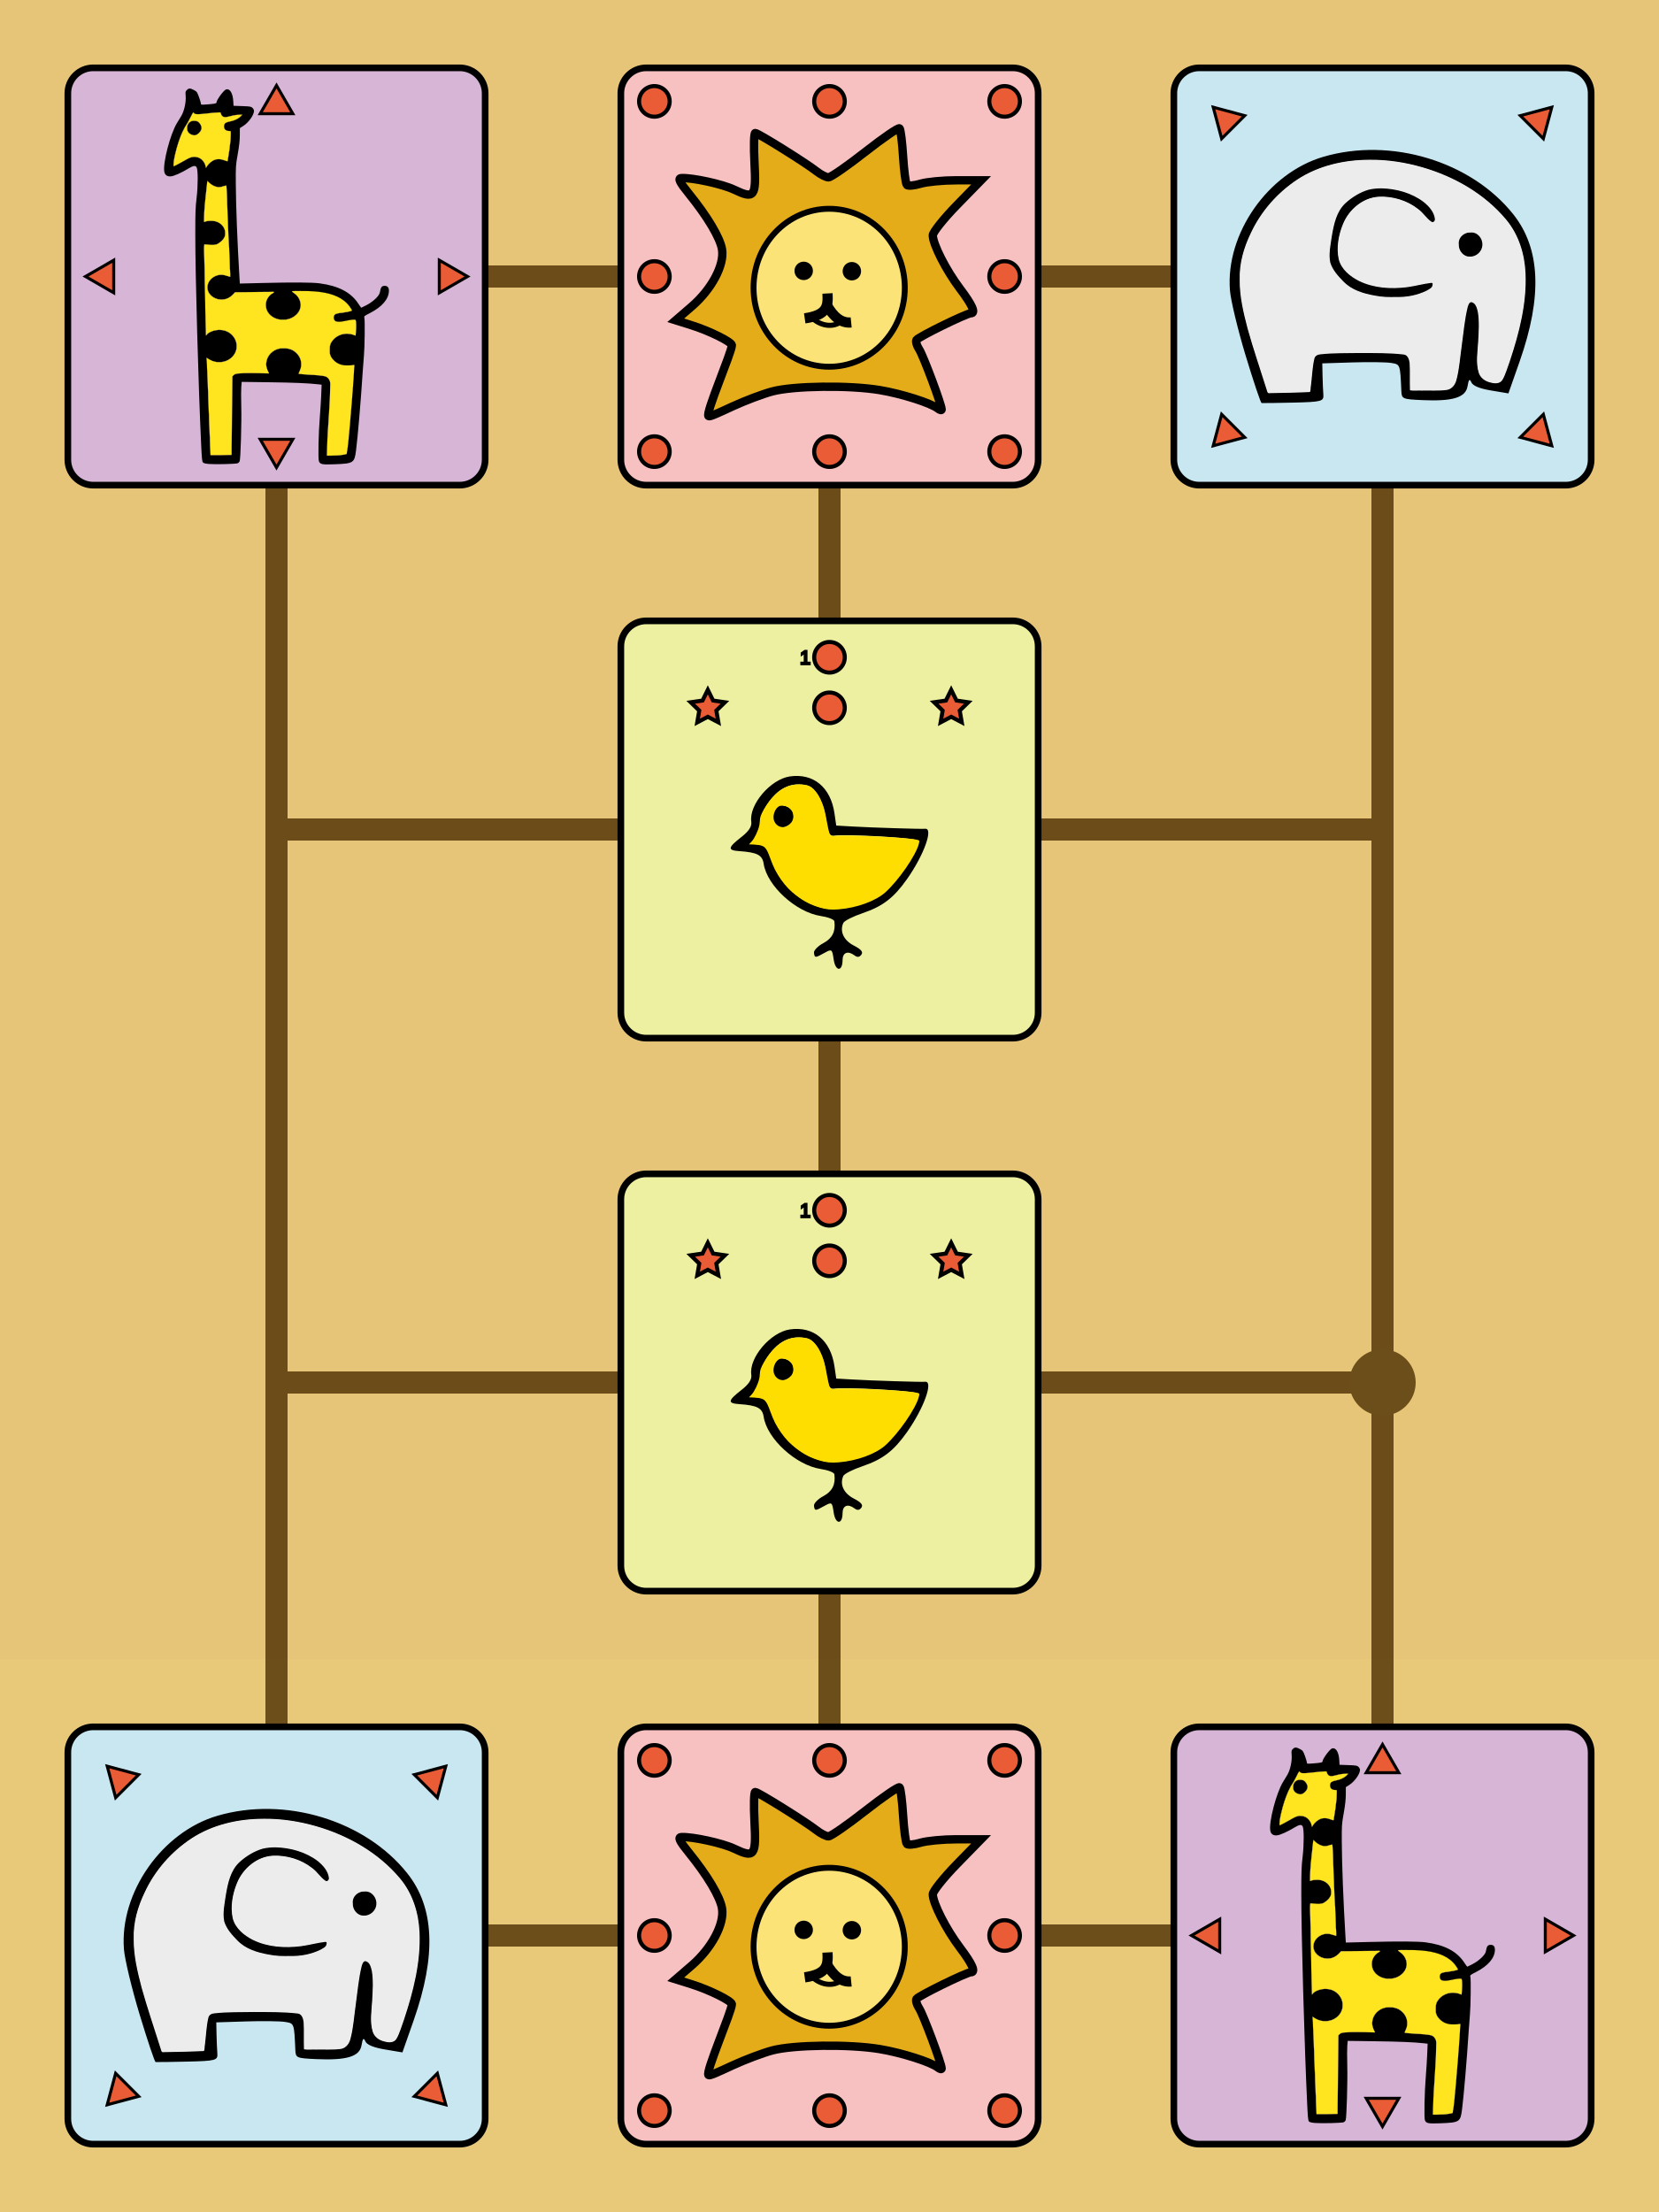
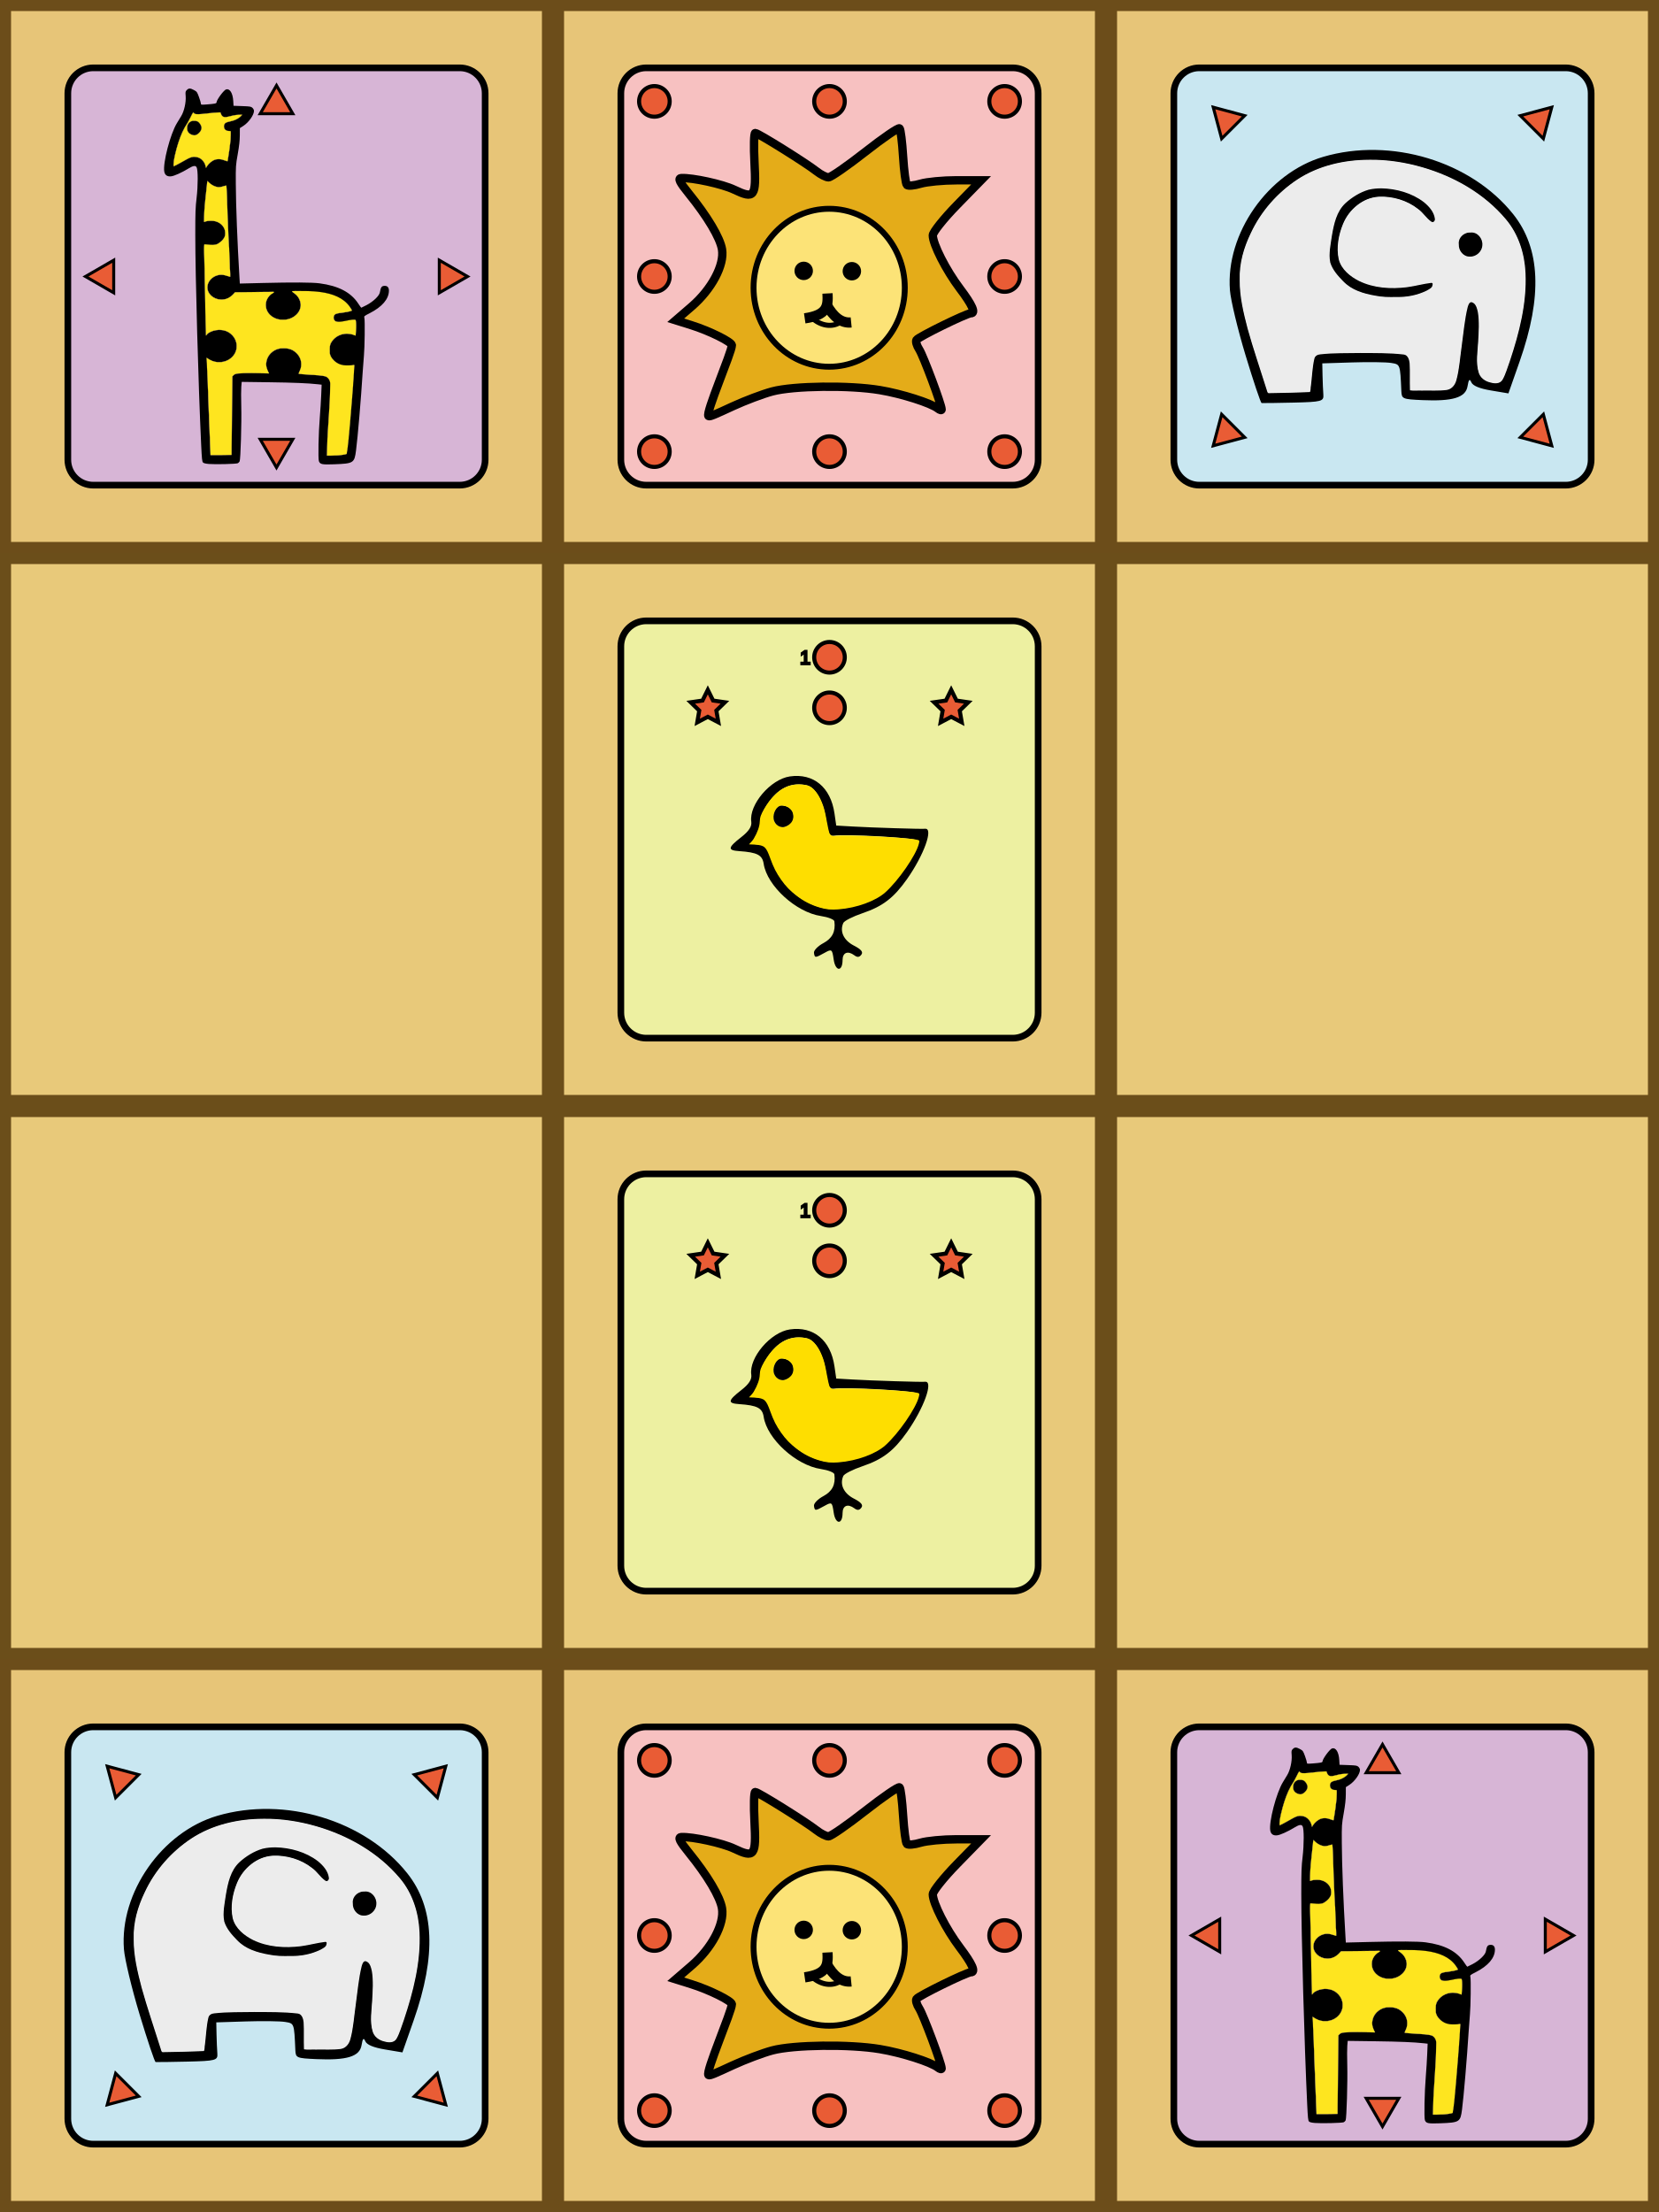
<svg xmlns="http://www.w3.org/2000/svg" viewBox="0 0 150 200" width="150" height="200">
  <defs>
    <symbol id="piece-wikimedia-dobutsu-Dobutsu_Chess_Rook" viewBox="0 0 60 60">
      <filter id="drop-shadow">
        <feGaussianBlur in="SourceAlpha" result="blur" stdDeviation="2" id="feGaussianBlur4880" />
        <feOffset result="offsetBlur" dx="2" dy="2" id="feOffset4882" />
        <feBlend in="SourceGraphic" in2="offsetBlur" mode="normal" id="feBlend4884" />
      </filter>
      <g transform="matrix(1.033056,0,0,1.033056,2.483823,0.1023348)" id="g5697">
        <rect style="display:inline;opacity:1;fill:#d7b5d6;fill-opacity:1;stroke:#000000;stroke-width:0.699;stroke-linecap:square;stroke-linejoin:miter;stroke-miterlimit:4;stroke-dasharray:none;stroke-opacity:1;paint-order:fill markers stroke" id="rect5497" width="43.829" height="43.829" x="4.721" y="7.026" ry="2.671" />
        <g style="display:inline" id="g2811" transform="matrix(0.1859619,0,0,0.1859619,77.67606,-20.80768)">
          <path id="path2787" d="m -312.65,373.401 c -1.851,-0.158 -2.914,-0.424 -3.322,-0.832 -0.509,-0.51 -0.666,-2.024 -1.045,-10.054 -1.583,-33.559 -3.311,-95.285 -3.315,-118.408 -0.002,-12.818 0.095,-15.583 0.741,-20.99 0.819,-6.866 0.828,-15.761 0.017,-17.252 -0.637,-1.17 -1.876,-0.996 -4.572,0.641 -3.902,2.37 -8.004,4.222 -9.821,4.435 -2.159,0.252 -3.503,-0.655 -3.871,-2.613 -0.905,-4.824 3.383,-21.295 7.144,-27.443 0.705,-1.153 1.809,-2.969 2.453,-4.036 1.634,-2.707 2.75,-7.77 2.474,-11.22 -0.192,-2.402 -0.148,-2.635 0.657,-3.44 1.1,-1.1 1.975,-1.088 4.077,0.057 1.598,0.87 1.75,1.084 2.782,3.916 0.6,1.648 1.092,3.318 1.092,3.712 0,0.684 0.142,0.705 3.263,0.476 4.502,-0.33 5.556,-0.547 5.556,-1.143 0,-1.436 4.162,-7.055 5.469,-7.383 2.086,-0.524 3.721,2.185 3.982,6.598 l 0.159,2.686 4.911,0.177 c 4.516,0.162 4.981,0.242 5.778,0.991 0.493,0.463 0.864,1.207 0.859,1.723 -0.02,2.34 -3.022,6.551 -6.054,8.493 l -1.928,1.235 -0.021,4.057 c -0.015,2.93 -0.341,5.87 -1.17,10.583 -1.134,6.44 -1.148,6.662 -1.094,16.757 0.067,12.494 0.864,33.048 2.038,52.532 l 0.232,3.848 12.911,-0.32 c 16.927,-0.42 27.998,-0.353 32.137,0.196 10.71,1.419 17.712,5.093 21.868,11.472 0.824,1.265 1.58,2.299 1.679,2.299 0.1,0 1.463,-0.675 3.029,-1.499 3.767,-1.984 7.138,-5.216 7.468,-7.162 0.509,-2.999 1.029,-3.686 2.791,-3.686 1.524,0 2.323,0.928 2.323,2.699 0,4.678 -3.811,9.153 -10.853,12.744 -3.233,1.648 -3.266,1.678 -2.999,2.725 0.36,1.413 0.172,16.723 -0.261,21.167 -0.189,1.94 -0.512,6.227 -0.718,9.525 -0.943,15.094 -2.755,36.445 -3.739,44.073 -0.922,7.144 -1.372,7.429 -12.363,7.84 -6.808,0.254 -7.88,0.043 -8.6,-1.695 -0.546,-1.319 -0.246,-15.848 0.52,-25.106 0.286,-3.456 0.631,-8.955 0.766,-12.219 l 0.247,-5.934 -2.079,-0.231 c -5.616,-0.624 -13.669,-0.958 -27.687,-1.148 l -15.378,-0.208 -0.236,2.781 c -0.13,1.53 -0.137,6.433 -0.017,10.895 0.25,9.237 -0.368,30.194 -0.92,31.227 -0.201,0.376 -0.665,0.844 -1.031,1.039 -0.816,0.437 -12.59,0.741 -16.329,0.422 z m 74.487,-4.989 c 1.635,-0.188 3.084,-0.521 3.219,-0.74 0.575,-0.931 2.707,-24.259 3.849,-42.128 0.211,-3.298 0.447,-6.499 0.524,-7.111 0.138,-1.099 0.125,-1.11 -0.976,-0.794 -2.149,0.616 -5.574,0.377 -7.471,-0.523 -2.082,-0.987 -4.158,-3.045 -4.922,-4.878 -0.741,-1.778 -0.686,-5.049 0.114,-6.81 1.509,-3.321 5.221,-5.567 9.186,-5.559 1.279,0.002 2.897,0.246 3.598,0.542 l 1.273,0.538 0.199,-3.34 c 0.11,-1.837 0.108,-3.9 -0.003,-4.585 -0.228,-1.405 0.043,-1.387 -4.86,-0.312 -5.133,1.125 -7.702,0.506 -7.702,-1.856 0,-1.757 0.871,-2.408 3.582,-2.675 2.469,-0.243 6.302,-1.037 6.64,-1.374 0.341,-0.341 -1.922,-3.305 -3.662,-4.797 -3.353,-2.875 -8.625,-4.82 -15.262,-5.63 -4.664,-0.569 -14.817,-0.908 -14.817,-0.494 0,0.194 0.615,0.76 1.368,1.258 1.627,1.077 2.661,2.645 3.226,4.89 1.263,5.024 -3.507,9.899 -9.687,9.899 -5.521,0 -9.708,-3.609 -9.708,-8.369 0,-2.337 0.944,-4.305 2.883,-6.011 l 1.588,-1.397 -10.958,0.107 -10.958,0.107 -1.251,1.344 c -1.609,1.729 -3.167,2.51 -5.476,2.749 -2.504,0.258 -5.174,-0.654 -6.867,-2.346 -5.404,-5.404 1.218,-13.635 8.887,-11.046 l 2.028,0.685 v -1.53 c 0,-0.842 -0.319,-7.683 -0.71,-15.203 -0.39,-7.52 -0.834,-18.389 -0.986,-24.154 -0.152,-5.765 -0.364,-10.569 -0.47,-10.675 -0.106,-0.106 -0.873,0.046 -1.704,0.339 -0.831,0.293 -1.947,0.533 -2.48,0.533 -1.651,0 -3.998,-1.031 -5.348,-2.348 l -1.291,-1.26 -0.231,2.421 c -0.127,1.332 -0.539,5.138 -0.914,8.458 -0.376,3.32 -0.683,7.484 -0.683,9.252 v 3.215 l 0.954,-0.363 c 0.525,-0.2 1.886,-0.367 3.025,-0.373 5.1,-0.024 8.711,3.816 7.859,8.358 -0.348,1.853 -3.034,4.457 -5.233,5.073 -1.64,0.459 -4.631,0.37 -6.027,-0.179 -0.637,-0.25 -0.65,0.109 -0.419,11.172 0.132,6.287 0.386,16.59 0.565,22.896 0.179,6.306 0.328,12.803 0.33,14.437 l 0.004,2.972 0.798,-0.75 c 2.283,-2.145 7.14,-2.944 10.434,-1.716 6.289,2.343 8.143,10.018 3.54,14.656 -3.344,3.37 -9.479,3.858 -13.401,1.065 l -1.051,-0.748 0.171,0.829 c 0.094,0.456 0.268,4.718 0.386,9.472 0.195,7.833 0.847,25.448 1.461,39.423 l 0.236,5.38 h 5.944 c 3.269,0 5.971,-0.04 6.005,-0.088 0.034,-0.049 0.153,-10.046 0.265,-22.216 l 0.203,-22.127 0.793,-0.793 c 0.715,-0.714 1.273,-0.818 5.644,-1.05 2.668,-0.142 6.97,-0.162 9.56,-0.045 l 4.709,0.212 -0.8,-1.552 c -1.803,-3.5 -0.544,-8.344 2.783,-10.703 2.107,-1.494 3.396,-1.904 6.088,-1.935 3.225,-0.037 5.412,0.791 7.438,2.817 2.789,2.789 3.44,6.638 1.699,10.051 -0.377,0.739 -0.622,1.408 -0.545,1.485 0.077,0.077 2.337,0.281 5.022,0.453 10.079,0.645 11.015,0.853 12.153,2.694 0.756,1.222 0.769,1.443 0.544,8.709 -0.127,4.1 -0.469,10.233 -0.759,13.628 -0.291,3.395 -0.633,9.468 -0.762,13.494 l -0.233,7.32 2.437,-0.003 c 1.34,-10e-4 3.775,-0.156 5.41,-0.344 z m -73.55,-165.348 c 2.342,-1.931 4.724,-2.296 7.67,-1.177 1.009,0.383 1.86,0.661 1.89,0.617 0.368,-0.533 1.931,-12.098 1.929,-14.279 l -0.002,-2.91 h -1.235 c -1.598,0 -2.646,-1.026 -2.646,-2.591 0,-1.579 0.849,-2.268 3.366,-2.733 2.435,-0.45 4.931,-1.643 6.132,-2.931 l 0.855,-0.917 h -1.925 c -1.059,0 -2.793,0.244 -3.854,0.542 -3.62,1.018 -4.735,1.045 -5.582,0.137 -0.416,-0.447 -0.757,-1.108 -0.757,-1.47 0,-0.609 -0.228,-0.64 -3.087,-0.427 -1.698,0.127 -4.744,0.437 -6.77,0.69 -3.83,0.478 -5.15,0.304 -5.547,-0.731 -0.146,-0.381 -0.648,0.355 -1.547,2.267 -0.732,1.557 -1.8,3.515 -2.373,4.351 -1.711,2.494 -3.139,5.599 -4.615,10.034 -1.486,4.464 -2.872,10.564 -2.872,12.638 v 1.26 l 2.028,-1.029 c 1.116,-0.566 3.14,-1.683 4.498,-2.482 3.244,-1.908 4.573,-2.253 6.825,-1.77 2.153,0.462 4.037,2.324 4.648,4.594 l 0.399,1.48 0.637,-1.047 c 0.35,-0.576 1.22,-1.528 1.933,-2.116 z m -10.957,-15.786 c -1.468,-0.639 -2.25,-1.833 -2.25,-3.436 0,-2.634 1.425,-4.201 3.849,-4.235 0.735,-0.01 1.686,0.169 2.114,0.398 1.008,0.539 2.148,2.422 2.148,3.546 0,1.886 -2.32,4.259 -4.125,4.22 -0.349,-0.008 -1.13,-0.229 -1.736,-0.493 z" style="fill:#000000;stroke-width:0.353" />
          <path id="path2801" transform="matrix(0.2645833,0,0,0.2645833,-51.38914,267.3577)" d="m -990.693,-203.23 c -0.724,2.181 -0.65,4.676 -1.016,6.973 -1.933,20.619 -4.882,41.151 -5.924,61.846 -0.23,6.293 -0.42,12.64 -0.352,18.906 3.139,-1.054 6.377,-2.162 9.736,-2.352 6.426,-0.531 13.068,-0.363 19.033,2.303 8.627,3.617 15.758,11.845 16.301,21.447 0.38,4.041 0.122,8.325 -2.053,11.883 -2.834,5.118 -7.546,8.968 -12.352,12.188 -6.475,4.811 -17.976,2.177 -30.12,1.776 -1.523,14.107 0.513,28.732 0.407,42.894 1.248,49.625 1.433,102.141 3.21,151.749 0.082,2.54 3.425,-3.905 4.337,-4.265 11.109,-7.585 26.232,-9.568 38.871,-4.852 14.064,5.308 24.033,20.246 22.08,35.385 -1.271,18.31 -19.78,31.475 -37.402,30.652 -9.401,0.223 -19.143,-4.077 -26.67,-9.651 1.613,27.182 2.631,56.316 3.711,83.868 1.426,41.33 3.16,83.076 4.81,124.398 14.877,0.311 30.375,-0.099 45.243,-0.437 0.308,-55.808 1.06,-111.614 1.574,-167.42 2.965,-4.244 7.699,-6.363 12.816,-6.322 21.486,-1.735 44.031,-0.217 65.556,-0.086 -3.131,-6.673 -7.134,-14.937 -6.026,-22.722 1.145,-15.11 13.63,-27.785 28.369,-30.373 11.816,-1.623 25.199,-0.518 34.23,8.084 11.233,9.051 15.193,25.509 8.932,38.663 -0.473,2.077 -2.868,5.046 -2.412,7.024 18.558,2.996 38.122,1.603 56.55,5.461 6.473,2.065 10.782,9.161 10.617,15.6 -0.231,55.697 -7.027,104.158 -6.848,153.719 13.894,0.036 28.856,0.145 42.31,-3.432 4.042,-22.894 5.15,-46.568 7.499,-69.678 3.311,-39.864 6.948,-80.638 8.901,-120.589 -17.126,1.724 -29.918,2.011 -41.956,-7.851 -5.98,-5.48 -11.507,-12.712 -10.463,-21.348 -0.15,-6.825 -0.619,-14.186 3.756,-19.965 7.717,-12.27 22.726,-18.927 37.006,-17.102 4.516,0.029 10.001,2.702 14.236,3.814 1.265,-8.068 1.836,-26.696 0.301,-33.283 -7.57,-4.371 -29.883,6.098 -42.082,2.922 -6.933,-2.594 -6.852,-14.731 0.732,-16.354 10.658,-3.025 23.09,-2.425 33.42,-6.695 -21.694,-45.28 -87.372,-42.327 -125.907,-41.919 -5.654,-0.395 0.251,3.521 1.469,4.27 9.774,6.649 16.221,17.797 14.364,29.76 -3.129,16.78 -20.724,27.921 -37.221,27.012 -16.069,1.029 -33.307,-9.558 -36.238,-26.035 -2.098,-10.508 2.205,-20.742 10.387,-27.514 6.669,-3.867 12.071,-7.043 -0.862,-5.787 -25.257,0.373 -50.633,0.25 -75.867,0.726 -7.672,10.045 -20.111,17.62 -33.039,15.471 -12.716,-1.464 -25.602,-11.404 -25.816,-24.996 -0.36,-12.989 10.385,-24.019 22.688,-26.637 8.679,-2.902 17.66,1.695 26.045,3.603 0.663,-7.637 -0.879,-16.542 -0.961,-24.359 -0.337,-17.637 -0.709,-33.186 -2.158,-49.178 -1.715,-34.36 -2.831,-68.745 -3.945,-103.129 -0.341,-6.026 -0.287,-12.113 -1.154,-18.09 -0.787,-0.788 -2.179,0.066 -3.133,0.133 -5.476,1.545 -11.16,3.948 -16.916,2.426 -7.345,-1.44 -13.725,-5.871 -18.846,-11.188 -0.584,-0.383 -1.049,-1.243 -1.76,-1.35 z" style="opacity:1;fill:#fee51f;fill-opacity:1;stroke:#000000;stroke-width:0.378;stroke-linecap:square;stroke-linejoin:miter;stroke-miterlimit:4;stroke-dasharray:none;stroke-opacity:1;paint-order:fill markers stroke" />
          <path transform="matrix(0.2645833,0,0,0.2645833,-51.38914,267.3577)" id="path2805" d="m -1021.142,-349.431 c -2.515,3.244 -3.948,7.191 -5.932,10.764 -3.398,7.071 -7.558,13.72 -11.685,20.38 -8.198,14.587 -13.577,30.565 -18.046,46.63 -2.502,9.651 -4.988,19.366 -6.125,29.288 -0.23,2.71 -0.305,5.484 -0.128,8.171 6.015,-2.69 11.885,-5.98 17.698,-9.18 6.803,-3.644 13.289,-8.097 20.691,-10.468 5.55,-1.45 11.686,-0.782 16.857,1.683 6.334,3.19 11.051,9.287 12.788,16.152 0.529,1.418 0.574,3.71 1.409,4.967 1.031,-0.57 1.491,-2.645 2.241,-3.563 4.355,-6.334 10.497,-11.822 17.921,-14.149 4.418,-1.177 9.194,-1.206 13.657,-0.141 4.008,0.967 7.767,2.841 11.785,3.708 0.935,-0.229 0.642,-1.683 0.991,-2.372 2.621,-14.41 4.458,-28.958 6.023,-43.517 0.635,-6.245 0.455,-12.528 0.482,-18.794 -1.649,-0.472 -3.672,-0.029 -5.44,-0.334 -4.137,-0.13 -8.343,-3.103 -8.878,-7.401 -0.835,-3.674 0.271,-8.189 3.943,-9.895 5.363,-2.652 11.548,-2.843 17.089,-5.061 6.668,-2.332 12.94,-6.217 17.352,-11.799 0.548,-1.361 -2.554,-0.244 -3.472,-0.538 -7.177,-0.029 -14.3,1.089 -21.206,3.004 -4.851,1.132 -9.944,2.801 -14.943,1.603 -2.84,-1.235 -4.875,-4.077 -5.631,-7.024 0.239,-1.601 -1.353,-2.665 -2.815,-2.549 -9.946,0.204 -19.835,1.511 -29.723,2.53 -6.815,0.641 -13.668,1.812 -20.524,1.171 -2.29,-0.153 -4.449,-1.46 -5.46,-3.582 -0.296,-0.568 -0.677,0.134 -0.921,0.318 z m 1.79,17.874 c 3.829,0.06 8.197,0.6 10.788,3.772 2.686,2.916 4.834,6.613 5.253,10.584 0.099,5.934 -4.228,10.95 -8.867,14.114 -2.848,2.07 -6.581,2.664 -9.906,1.505 -4.788,-1.221 -9.437,-4.375 -10.921,-9.3 -1.024,-3.473 -0.764,-7.279 0.038,-10.781 1.264,-4.937 5.543,-8.888 10.613,-9.623 0.999,-0.179 1.988,-0.261 3.002,-0.271 z" style="opacity:1;fill:#fee51f;fill-opacity:1;stroke:#000000;stroke-width:0.477;stroke-linecap:square;stroke-linejoin:miter;stroke-miterlimit:4;stroke-dasharray:none;stroke-opacity:1;paint-order:fill markers stroke" />
        </g>
        <path style="display:inline;opacity:1;fill:#e95c35;fill-opacity:1;stroke:#000000;stroke-width:0.25;stroke-linecap:square;stroke-linejoin:miter;stroke-miterlimit:4;stroke-dasharray:none;stroke-opacity:1;paint-order:fill markers stroke" id="path10754-6-1" d="m -29.108,270.302 0,-2.717 2.353,1.359 z" transform="matrix(0,-1.259928,1.259928,0,-312.2136,-24.83106)" />
        <path style="display:inline;opacity:1;fill:#e95c35;fill-opacity:1;stroke:#000000;stroke-width:0.25;stroke-linecap:square;stroke-linejoin:miter;stroke-miterlimit:4;stroke-dasharray:none;stroke-opacity:1;paint-order:fill markers stroke" id="path4" d="m -29.108,270.302 0,-2.717 2.353,1.359 z" transform="matrix(1.259928,0,0,1.259928,80.40777,-309.9083)" />
        <path style="display:inline;opacity:1;fill:#e95c35;fill-opacity:1;stroke:#000000;stroke-width:0.25;stroke-linecap:square;stroke-linejoin:miter;stroke-miterlimit:4;stroke-dasharray:none;stroke-opacity:1;paint-order:fill markers stroke" id="path6" d="m -29.108,270.302 0,-2.717 2.353,1.359 z" transform="matrix(0,1.259928,-1.259928,0,365.485,82.71306)" />
        <path style="display:inline;opacity:1;fill:#e95c35;fill-opacity:1;stroke:#000000;stroke-width:0.25;stroke-linecap:square;stroke-linejoin:miter;stroke-miterlimit:4;stroke-dasharray:none;stroke-opacity:1;paint-order:fill markers stroke" id="path10" d="m -29.108,270.302 0,-2.717 2.353,1.359 z" transform="matrix(-1.259928,0,0,-1.259928,-27.13635,367.7903)" />
      </g>
    </symbol>
    <symbol id="piece-wikimedia-dobutsu-Dobutsu_Chess_King" viewBox="0 0 60 60">
      <filter id="drop-shadow">
        <feGaussianBlur in="SourceAlpha" result="blur" stdDeviation="2" id="feGaussianBlur4880" />
        <feOffset result="offsetBlur" dx="2" dy="2" id="feOffset4882" />
        <feBlend in="SourceGraphic" in2="offsetBlur" mode="normal" id="feBlend4884" />
      </filter>
      <g transform="matrix(1.301577,0,0,1.301577,69.89512,-344.9783)">
        <g transform="translate(0.3941886,0.6614597)" id="g6119">
          <g id="g5971" transform="matrix(0.8521111,0,0,0.8521111,-9.14044,-13.16923)" style="display:inline;stroke:#000000;stroke-opacity:1">
            <rect ry="2.488" y="332.362" x="-46.119" height="40.824" width="40.824" id="rect5497-2" style="display:inline;opacity:1;fill:#f7c1c1;fill-opacity:1;stroke:#000000;stroke-width:0.651;stroke-linecap:square;stroke-linejoin:miter;stroke-miterlimit:4;stroke-dasharray:none;stroke-opacity:1;paint-order:fill markers stroke" />
            <g transform="translate(-0.2672693,0.1336344)" id="g5958" style="stroke:#000000;stroke-opacity:1">
              <path id="path3" d="m -34.993,359.366 c 0,-0.324 -2.195,-1.41 -3.974,-1.966 l -1.517,-0.475 1.567,-1.353 c 1.954,-1.687 3.212,-4.055 2.964,-5.581 -0.184,-1.132 -1.424,-3.214 -3.267,-5.485 -0.882,-1.086 -1.07,-1.476 -0.723,-1.493 1.098,-0.055 4.031,0.586 5.173,1.13 1.996,0.952 2.17,0.72 1.992,-2.65 -0.084,-1.589 -0.051,-2.889 0.073,-2.889 0.274,0 4.946,2.916 5.998,3.744 0.414,0.326 0.941,0.592 1.171,0.592 0.23,0 1.846,-1.12 3.591,-2.489 1.745,-1.369 3.257,-2.404 3.36,-2.301 0.103,0.103 0.258,1.342 0.345,2.754 0.087,1.412 0.254,2.663 0.372,2.781 0.118,0.118 0.719,0.064 1.334,-0.121 0.616,-0.184 2.201,-0.335 3.522,-0.335 h 2.403 l -2.364,2.422 c -1.3,1.332 -2.363,2.665 -2.361,2.963 0.004,0.867 1.3,3.413 2.639,5.187 1.235,1.636 1.591,2.437 1.084,2.437 -0.422,0 -5.138,2.313 -5.321,2.609 -0.09,0.146 0.029,0.562 0.266,0.924 0.399,0.611 2.196,5.418 2.196,5.874 0,0.112 -0.163,0.074 -0.361,-0.083 -0.682,-0.54 -3.543,-1.45 -5.682,-1.807 -2.966,-0.496 -8.443,-0.427 -10.531,0.131 -0.928,0.248 -2.67,0.905 -3.871,1.46 -1.711,0.79 -2.242,1.033 -2.36,0.947 -0.33,-0.238 2.282,-6.25 2.282,-6.927 z" style="display:inline;opacity:1;fill:#e4ac19;fill-opacity:1;stroke:#000000;stroke-width:0.819;stroke-opacity:1" />
              <ellipse style="display:inline;opacity:1;fill:#fce377;fill-opacity:1;stroke:#000000;stroke-width:0.576;stroke-linecap:square;stroke-linejoin:miter;stroke-miterlimit:4;stroke-dasharray:none;stroke-opacity:1;paint-order:fill markers stroke" id="path5766" cx="-25.471" cy="-353.742" transform="scale(1,-1)" rx="7.398" ry="7.726" />
              <g id="g5904" transform="translate(-0.7349918,1.5368)" style="display:inline;stroke:#000000;stroke-opacity:1">
                <path id="path5881" d="m -24.99,353.862 c 0.64,1.147 1.41,1.836 2.405,1.737" style="display:inline;fill:none;fill-rule:evenodd;stroke:#000000;stroke-width:1;stroke-linecap:butt;stroke-linejoin:miter;stroke-opacity:1" />
                <g id="g5898" style="display:inline;stroke:#000000;stroke-opacity:1">
                  <path style="fill:none;fill-rule:evenodd;stroke:#000000;stroke-width:1;stroke-linecap:butt;stroke-linejoin:miter;stroke-opacity:1" d="m -27.128,355.198 c 2.21,-0.323 2.295,-1.182 2.229,-2.437" id="path5879" />
                  <path style="fill:none;fill-rule:evenodd;stroke:#000000;stroke-width:0.5;stroke-linecap:butt;stroke-linejoin:miter;stroke-opacity:1" d="m -26.553,355.019 c 0.906,0.936 2.165,1.151 3.071,0.449" id="path5883" />
                </g>
              </g>
              <circle style="display:inline;opacity:1;fill:#000000;fill-opacity:1;stroke:none;stroke-width:1.588;stroke-linecap:square;stroke-linejoin:miter;stroke-miterlimit:4;stroke-dasharray:none;stroke-opacity:1;paint-order:fill markers stroke" id="path5835" cx="-27.963" cy="352.091" r="0.902" />
              <circle style="display:inline;opacity:1;fill:#000000;fill-opacity:1;stroke:none;stroke-width:1.588;stroke-linecap:square;stroke-linejoin:miter;stroke-miterlimit:4;stroke-dasharray:none;stroke-opacity:1;paint-order:fill markers stroke" id="path5835-6" cx="-23.252" cy="352.124" r="0.902" />
            </g>
          </g>
          <circle style="display:inline;opacity:1;fill:#e95c35;fill-opacity:1;stroke:#000000;stroke-width:0.341;stroke-linecap:square;stroke-linejoin:miter;stroke-miterlimit:4;stroke-dasharray:none;stroke-opacity:1;paint-order:fill markers stroke" id="path5973-0" cx="-45.643" cy="272.836" r="1.275" />
          <circle style="display:inline;opacity:1;fill:#e95c35;fill-opacity:1;stroke:#000000;stroke-width:0.341;stroke-linecap:square;stroke-linejoin:miter;stroke-miterlimit:4;stroke-dasharray:none;stroke-opacity:1;paint-order:fill markers stroke" id="path5973-1-6" cx="-31.046" cy="272.836" r="1.275" />
          <circle style="display:inline;opacity:1;fill:#e95c35;fill-opacity:1;stroke:#000000;stroke-width:0.341;stroke-linecap:square;stroke-linejoin:miter;stroke-miterlimit:4;stroke-dasharray:none;stroke-opacity:1;paint-order:fill markers stroke" id="path5973-1-8-1" cx="-16.448" cy="272.836" r="1.275" />
          <circle style="display:inline;opacity:1;fill:#e95c35;fill-opacity:1;stroke:#000000;stroke-width:0.341;stroke-linecap:square;stroke-linejoin:miter;stroke-miterlimit:4;stroke-dasharray:none;stroke-opacity:1;paint-order:fill markers stroke" id="path5973-1-7" cx="-45.643" cy="287.434" r="1.275" />
          <circle style="display:inline;opacity:1;fill:#e95c35;fill-opacity:1;stroke:#000000;stroke-width:0.341;stroke-linecap:square;stroke-linejoin:miter;stroke-miterlimit:4;stroke-dasharray:none;stroke-opacity:1;paint-order:fill markers stroke" id="path5973-1-9" cx="-16.448" cy="287.434" r="1.275" />
          <circle style="display:inline;opacity:1;fill:#e95c35;fill-opacity:1;stroke:#000000;stroke-width:0.341;stroke-linecap:square;stroke-linejoin:miter;stroke-miterlimit:4;stroke-dasharray:none;stroke-opacity:1;paint-order:fill markers stroke" id="path5973-1-2-5" cx="-45.643" cy="302.032" r="1.275" />
          <circle style="display:inline;opacity:1;fill:#e95c35;fill-opacity:1;stroke:#000000;stroke-width:0.341;stroke-linecap:square;stroke-linejoin:miter;stroke-miterlimit:4;stroke-dasharray:none;stroke-opacity:1;paint-order:fill markers stroke" id="path5973-1-0" cx="-31.046" cy="302.032" r="1.275" />
          <circle style="display:inline;opacity:1;fill:#e95c35;fill-opacity:1;stroke:#000000;stroke-width:0.341;stroke-linecap:square;stroke-linejoin:miter;stroke-miterlimit:4;stroke-dasharray:none;stroke-opacity:1;paint-order:fill markers stroke" id="path5973-1-23-5" cx="-16.448" cy="302.032" r="1.275" />
        </g>
      </g>
    </symbol>
    <symbol id="piece-wikimedia-dobutsu-Dobutsu_Chess_Bishop" viewBox="0 0 60 60">
      <filter id="drop-shadow">
        <feGaussianBlur in="SourceAlpha" result="blur" stdDeviation="2" id="feGaussianBlur4880" />
        <feOffset result="offsetBlur" dx="2" dy="2" id="feOffset4882" />
        <feBlend in="SourceGraphic" in2="offsetBlur" mode="normal" id="feBlend4884" />
      </filter>
      <g style="display:inline" transform="matrix(1.301576,0,0,1.301576,69.89512,-344.9783)">
        <rect style="display:inline;opacity:1;fill:#c9e7f1;fill-opacity:1;stroke:#000000;stroke-width:0.555;stroke-linecap:square;stroke-linejoin:miter;stroke-miterlimit:4;stroke-dasharray:none;stroke-opacity:1;paint-order:fill markers stroke" id="rect5497-0" width="34.787" height="34.787" x="-48.045" y="270.702" ry="2.12" />
        <path style="display:inline;fill:#000000;stroke-width:0.278" d="m -42.06,294.688 c -0.655,-2.162 -1.244,-4.613 -1.309,-5.445 -0.367,-4.72 3.166,-9.77 7.784,-11.125 5.63,-1.652 12.311,0.368 15.83,4.785 2.273,2.854 2.447,6.835 0.535,12.275 l -0.935,2.662 -1.452,-0.244 c -0.961,-0.161 -1.515,-0.392 -1.64,-0.682 -0.141,-0.328 -0.221,-0.245 -0.315,0.329 -0.155,0.942 -1.228,1.271 -3.77,1.157 -1.653,-0.075 -1.719,-0.103 -1.748,-0.749 -0.101,-2.262 -0.088,-2.227 -0.857,-2.351 -0.412,-0.066 -1.87,-0.086 -3.241,-0.042 l -2.493,0.079 0.021,1.005 c 0.012,0.553 0.042,1.275 0.068,1.606 0.043,0.553 -0.153,0.605 -2.483,0.659 -1.391,0.032 -2.591,0.049 -2.666,0.037 -0.075,-0.012 -0.673,-1.791 -1.328,-3.953 z m 5.507,1.449 c 0.148,-1.491 0.189,-1.565 0.912,-1.629 1.742,-0.154 6.518,-0.103 6.924,0.074 0.301,0.131 0.43,0.626 0.409,1.578 l -0.029,1.387 1.304,0.016 c 2.628,0.032 2.459,0.25 2.959,-3.836 0.378,-3.092 0.5,-3.598 0.855,-3.541 0.593,0.094 0.779,1.355 0.549,3.72 -0.214,2.198 0.059,2.841 1.289,3.037 0.447,0.071 0.684,-0.099 0.883,-0.632 2.289,-6.14 2.328,-10.28 0.121,-12.941 -3.711,-4.473 -11.291,-6.306 -16.28,-3.936 -1.961,0.932 -3.708,2.651 -4.748,4.674 -1.542,3 -1.509,5.144 0.162,10.362 l 1.061,3.311 1.737,-0.041 1.737,-0.041 z m 3.193,-7.118 c -0.42,-0.273 -1.019,-0.879 -1.331,-1.348 -0.498,-0.747 -0.528,-1.098 -0.247,-2.865 0.343,-2.156 0.828,-2.894 2.466,-3.754 1.65,-0.867 4.887,-0.075 5.92,1.447 0.651,0.958 0.202,1.551 -0.494,0.654 -0.664,-0.855 -1.725,-1.439 -2.961,-1.631 -1.337,-0.207 -2.306,0.133 -3.246,1.141 -0.949,1.017 -1.401,3.268 -0.874,4.349 0.775,1.59 3.415,2.392 6.061,1.84 1.818,-0.379 1.68,-0.386 1.606,0.08 -0.033,0.208 -0.71,0.542 -1.505,0.744 -1.667,0.423 -4.206,0.113 -5.394,-0.658 z m 9.091,-3.195 c -0.252,-0.726 0.095,-1.339 0.821,-1.448 1.076,-0.162 1.617,1.253 0.726,1.899 -0.572,0.415 -1.323,0.196 -1.547,-0.451 z" id="path11355" />
        <path id="path12210" d="m -31.773,278.365 c -2.085,0.009 -4.21,0.487 -5.969,1.64 -1.669,1.103 -3.043,2.662 -3.889,4.478 -0.586,1.209 -0.972,2.541 -0.92,3.894 -0.02,1.384 0.311,2.738 0.657,4.068 0.474,1.712 1.058,3.391 1.587,5.086 0.043,0.127 0.059,0.338 0.247,0.288 1.115,-0.021 2.232,-0.037 3.346,-0.092 0.1,-0.139 0.051,-0.35 0.094,-0.515 0.099,-0.751 0.116,-1.521 0.288,-2.258 0.046,-0.237 0.276,-0.357 0.5,-0.369 1.099,-0.125 2.22,-0.09 3.33,-0.112 1.207,0.009 2.419,-0.014 3.618,0.126 0.337,0.029 0.466,0.43 0.493,0.72 0.046,0.751 -0.007,1.516 0.034,2.265 0.306,0.054 0.653,0.006 0.974,0.022 0.704,-0.018 1.415,0.041 2.114,-0.058 0.414,-0.072 0.684,-0.443 0.78,-0.83 0.249,-0.924 0.302,-1.887 0.44,-2.831 0.152,-1.088 0.239,-2.19 0.503,-3.257 0.051,-0.15 0.12,-0.406 0.319,-0.394 0.364,0.09 0.449,0.511 0.524,0.822 0.136,0.809 0.066,1.638 0.028,2.454 -0.047,0.851 -0.21,1.734 0.037,2.57 0.123,0.457 0.544,0.759 0.992,0.852 0.335,0.1 0.781,0.119 0.991,-0.218 0.281,-0.485 0.42,-1.04 0.617,-1.563 0.787,-2.36 1.422,-4.83 1.309,-7.338 -0.071,-1.618 -0.583,-3.25 -1.643,-4.498 -1.783,-2.122 -4.288,-3.549 -6.928,-4.318 -1.45,-0.423 -2.959,-0.653 -4.47,-0.636 z m 1.045,2.381 c 1.245,0.034 2.518,0.385 3.52,1.148 0.431,0.352 0.852,0.816 0.923,1.39 0.032,0.168 -0.141,0.366 -0.306,0.234 -0.42,-0.294 -0.682,-0.761 -1.104,-1.056 -0.917,-0.718 -2.107,-1.069 -3.266,-1.015 -1.328,0.072 -2.479,1.055 -2.975,2.255 -0.383,0.928 -0.578,1.976 -0.362,2.969 0.218,0.835 0.949,1.423 1.688,1.798 1.235,0.601 2.661,0.685 4.006,0.518 0.683,-0.091 1.353,-0.282 2.034,-0.362 0.121,0.007 0.116,0.108 0.087,0.192 -0.024,0.244 -0.309,0.344 -0.489,0.458 -0.776,0.381 -1.646,0.552 -2.515,0.527 -0.599,0.017 -1.201,0.012 -1.79,-0.113 -0.961,-0.165 -1.958,-0.466 -2.65,-1.194 -0.441,-0.454 -0.888,-0.947 -1.079,-1.564 -0.149,-0.741 0.033,-1.498 0.137,-2.239 0.166,-0.965 0.382,-2.009 1.124,-2.703 0.554,-0.503 1.213,-0.913 1.933,-1.127 0.355,-0.085 0.72,-0.116 1.086,-0.116 z m 7.437,3.684 c 0.555,-0.052 1.005,0.506 0.963,1.035 0.001,0.532 -0.509,0.999 -1.037,0.971 -0.541,0.026 -0.959,-0.506 -0.924,-1.023 -0.062,-0.403 0.225,-0.794 0.605,-0.925 0.123,-0.057 0.26,-0.057 0.392,-0.057 z" style="display:inline;opacity:1;fill:#ececec;fill-opacity:1;stroke:none;stroke-width:0.032;stroke-linecap:square;stroke-linejoin:miter;stroke-miterlimit:4;stroke-dasharray:none;stroke-opacity:1;paint-order:fill markers stroke" />
        <path style="display:inline;opacity:1;fill:#e95c35;fill-opacity:1;stroke:#000000;stroke-width:0.25;stroke-linecap:square;stroke-linejoin:miter;stroke-miterlimit:4;stroke-dasharray:none;stroke-opacity:1;paint-order:fill markers stroke" id="path1" d="m -29.108,270.302 0,-2.717 2.353,1.359 z" transform="rotate(-135,-34.71524,275.1931)" />
        <path style="display:inline;opacity:1;fill:#e95c35;fill-opacity:1;stroke:#000000;stroke-width:0.25;stroke-linecap:square;stroke-linejoin:miter;stroke-miterlimit:4;stroke-dasharray:none;stroke-opacity:1;paint-order:fill markers stroke" id="path3" d="m -29.108,270.302 0,-2.717 2.353,1.359 z" transform="rotate(-45,-15.56303,259.1322)" />
        <path style="display:inline;opacity:1;fill:#e95c35;fill-opacity:1;stroke:#000000;stroke-width:0.25;stroke-linecap:square;stroke-linejoin:miter;stroke-miterlimit:4;stroke-dasharray:none;stroke-opacity:1;paint-order:fill markers stroke" id="path5-9" d="m -29.108,270.302 0,-2.717 2.353,1.359 z" transform="rotate(45,-61.80056,297.9065)" />
        <path style="display:inline;opacity:1;fill:#e95c35;fill-opacity:1;stroke:#000000;stroke-width:0.25;stroke-linecap:square;stroke-linejoin:miter;stroke-miterlimit:4;stroke-dasharray:none;stroke-opacity:1;paint-order:fill markers stroke" id="path7-4" d="m -29.108,270.302 0,-2.717 2.353,1.359 z" transform="rotate(135,-42.64835,281.8457)" />
      </g>
    </symbol>
    <symbol id="piece-wikimedia-dobutsu-Dobutsu_Chess_Pawn" viewBox="0 0 60 60">
      <filter id="drop-shadow">
        <feGaussianBlur in="SourceAlpha" result="blur" stdDeviation="2" id="feGaussianBlur4880" />
        <feOffset result="offsetBlur" dx="2" dy="2" id="feOffset4882" />
        <feBlend in="SourceGraphic" in2="offsetBlur" mode="normal" id="feBlend4884" />
      </filter>
      <g transform="matrix(1.301577,0,0,1.301577,69.38765,-345.9491)" style="display:inline">
        <rect style="opacity:1;fill:#edf0a1;fill-opacity:1;stroke:#000000;stroke-width:0.555;stroke-linecap:square;stroke-linejoin:miter;stroke-miterlimit:4;stroke-dasharray:none;stroke-opacity:1;paint-order:fill markers stroke" id="rect5497-3" width="34.787" height="34.787" x="-47.655" y="271.448" ry="2.12" />
        <path style="display:inline;fill:#e95c35;fill-opacity:1;stroke:#000000;stroke-width:0.665;stroke-linecap:round;stroke-dasharray:none;stroke-opacity:1" id="path1" d="m 40.088,14.551 -1.589,-1.168 -1.863,0.647 0.62,-1.872 -1.191,-1.572 1.972,0.011 1.127,-1.618 0.599,1.879 1.888,0.572 -1.602,1.15 z" transform="matrix(0.4991581,-0.07543911,0.07543911,0.4991581,-40.34376,275.6711)" />
        <path style="display:inline;fill:#e95c35;fill-opacity:1;stroke:#000000;stroke-width:0.665;stroke-linecap:round;stroke-dasharray:none;stroke-opacity:1" id="path2" d="m 40.088,14.551 -1.589,-1.168 -1.863,0.647 0.62,-1.872 -1.191,-1.572 1.972,0.011 1.127,-1.618 0.599,1.879 1.888,0.572 -1.602,1.15 z" transform="matrix(0.4991581,-0.07543911,0.07543911,0.4991581,-60.6323,275.6711)" />
        <circle r="1.275" cy="278.697" cx="-30.481" id="path5973-1" style="display:inline;opacity:1;fill:#e95c35;fill-opacity:1;stroke:#000000;stroke-width:0.34;stroke-linecap:square;stroke-linejoin:miter;stroke-miterlimit:4;stroke-dasharray:none;stroke-opacity:1;paint-order:fill markers stroke" transform="translate(0.2193217)" />
        <circle r="1.275" cy="274.485" cx="-30.481" id="circle1" style="display:inline;opacity:1;fill:#e95c35;fill-opacity:1;stroke:#000000;stroke-width:0.34;stroke-linecap:square;stroke-linejoin:miter;stroke-miterlimit:4;stroke-dasharray:none;stroke-opacity:1;paint-order:fill markers stroke" transform="translate(0.2193217)" />
        <text xml:space="preserve" style="display:inline;font-size:1.603px;line-height:0;font-family:Arial;text-align:center;text-anchor:middle;fill:#000000;fill-opacity:1;stroke:#000000;stroke-width:0.177;stroke-linecap:round;stroke-dasharray:none;stroke-opacity:1" x="-30.498" y="275.061" id="text1" transform="translate(0.2193217)">
          <tspan id="tspan1" style="font-size:1.603px;fill:#000000;fill-opacity:1;stroke:#000000;stroke-width:0.177;stroke-dasharray:none;stroke-opacity:1" x="-30.498" y="275.061">1</tspan>
        </text>
        <g id="g6286" transform="matrix(0.3500903,-0.05050649,0.05050649,0.3500903,-18.83926,189.0129)" style="display:inline">
          <path style="display:inline;opacity:1;fill:#000000;stroke-width:0.729" d="m -75.66,305.199 c 0,-2.484 -0.08,-2.564 -1.87,-1.883 -2.415,0.918 -2.504,0.906 -2.504,-0.335 0,-0.576 1.125,-1.453 2.5,-1.95 2.256,-0.816 3.292,-2.289 3.322,-4.725 0.005,-0.438 -1.323,-1.195 -2.952,-1.683 -5.685,-1.703 -11.562,-8.856 -11.604,-14.123 -0.017,-2.089 -1.132,-2.884 -5.302,-3.775 -2.701,-0.578 -2.523,-1.193 0.917,-3.157 2.033,-1.161 2.911,-2.154 2.911,-3.294 0,-4.049 5.922,-9.261 10.523,-9.261 5.632,0 9.162,3.904 9.162,10.132 v 2.888 l 3.828,0.78 c 4.436,0.904 15.965,2.936 16.769,2.955 2.09,0.051 -1.122,6.104 -5.931,11.178 -3.707,3.91 -6.56,5.503 -11.486,6.414 -2.35,0.434 -4.513,1.168 -4.808,1.63 -1.169,1.834 -0.5,4.064 1.685,5.62 1.603,1.141 2.019,1.822 1.458,2.383 -0.561,0.561 -1.035,0.535 -1.66,-0.09 -1.353,-1.353 -2.645,-1.038 -2.902,0.708 -0.409,2.783 -2.056,2.454 -2.056,-0.411 z m 12.811,-13.422 c 3.78,-1.947 10.519,-9.374 10.519,-11.593 0,-0.606 -16.294,-3.905 -19.138,-3.875 -1.063,0.011 -1.276,-0.66 -1.276,-4.033 0,-4.304 -1.374,-7.88 -3.313,-8.624 -3.269,-1.254 -6.328,-0.461 -9.166,2.378 -1.557,1.557 -2.83,3.481 -2.83,4.276 0,0.795 -0.653,2.275 -1.45,3.289 l -1.45,1.844 1.783,0.448 c 1.377,0.346 1.882,1.069 2.216,3.176 1.029,6.477 5.055,11.661 10.741,13.829 3.235,1.233 9.886,0.679 13.366,-1.113 z m -21.496,-20.116 c -1.061,-1.279 0.103,-4.088 1.694,-4.088 1.694,0 2.995,2.151 2.13,3.524 -1.027,1.631 -2.73,1.882 -3.825,0.564 z" id="path6261" />
          <path id="path6272" d="m -72.758,293.659 c -1.882,-0.12 -2.936,-0.378 -4.487,-1.096 -1.916,-0.888 -3.377,-1.926 -4.91,-3.487 -1.364,-1.39 -2.198,-2.545 -3.081,-4.27 -0.886,-1.73 -1.346,-3.087 -1.812,-5.34 -0.588,-2.846 -0.881,-3.207 -3.002,-3.706 -0.506,-0.119 -1.432,-0.245 -1.472,-0.28 -0.04,-0.035 0.8,-0.554 1.281,-1.154 1.097,-1.369 1.783,-2.678 1.979,-3.776 0.076,-0.425 0.246,-0.98 0.377,-1.234 0.447,-0.864 1.467,-2.167 2.486,-3.177 2.489,-2.468 5.06,-3.416 7.849,-2.896 1.609,0.3 2.319,0.697 3.05,1.704 0.572,0.787 1.061,1.919 1.361,3.147 0.352,1.441 0.434,2.169 0.529,4.714 0.048,1.283 0.138,2.516 0.2,2.739 0.166,0.597 0.553,0.879 1.205,0.879 2.473,0 16.298,2.645 19.009,3.637 0.587,0.215 0.602,0.271 0.276,1.05 -1.083,2.589 -5.958,7.836 -9.434,10.155 -2.531,1.688 -7.173,2.662 -11.404,2.392 z m -9.352,-21.193 c 0.585,-0.171 1.392,-0.883 1.678,-1.483 0.349,-0.731 0.138,-1.84 -0.488,-2.559 -0.636,-0.73 -1.837,-1.071 -2.531,-0.719 -0.39,0.198 -0.964,0.858 -1.193,1.371 -0.249,0.559 -0.337,1.583 -0.178,2.058 0.21,0.626 0.82,1.174 1.551,1.392 0.378,0.113 0.603,0.101 1.16,-0.062 z" style="display:inline;opacity:1;fill:#fede00;fill-opacity:1;stroke:none;stroke-width:0.099;stroke-linecap:square;stroke-linejoin:miter;stroke-miterlimit:4;stroke-dasharray:none;stroke-opacity:1;paint-order:fill markers stroke" />
          <path id="path6280" d="m -80.257,270.15 c 1.63e-4,1.363 -0.943,2.164 -2.362,2.445 -0.924,0.183 -2.338,-0.689 -2.315,-2.28 9.35e-4,-1.365 1.187,-2.928 2.244,-2.752 1.339,0.222 2.564,1.223 2.433,2.587 z" style="display:inline;opacity:1;fill:#000000;fill-opacity:1;stroke:none;stroke-width:0.108;stroke-linecap:square;stroke-linejoin:miter;stroke-miterlimit:4;stroke-dasharray:none;stroke-opacity:1;paint-order:fill markers stroke" />
        </g>
      </g>
    </symbol>
  </defs>
  <rect x="0" y="0" width="50" height="50" fill="#e8c97a" data-sq="a4" class="board-cell" pointer-events="all" />
  <rect x="50" y="0" width="50" height="50" fill="#e8c97a" data-sq="b4" class="board-cell" pointer-events="all" />
  <rect x="100" y="0" width="50" height="50" fill="#e8c97a" data-sq="c4" class="board-cell" pointer-events="all" />
  <rect x="0" y="50" width="50" height="50" fill="#e8c97a" data-sq="a3" class="board-cell" pointer-events="all" />
  <rect x="50" y="50" width="50" height="50" fill="#e8c97a" data-sq="b3" class="board-cell" pointer-events="all" />
  <rect x="100" y="50" width="50" height="50" fill="#e8c97a" data-sq="c3" class="board-cell" pointer-events="all" />
  <rect x="0" y="100" width="50" height="50" fill="#e8c97a" data-sq="a2" class="board-cell" pointer-events="all" />
  <rect x="50" y="100" width="50" height="50" fill="#e8c97a" data-sq="b2" class="board-cell" pointer-events="all" />
  <rect x="100" y="100" width="50" height="50" fill="#e8c97a" data-sq="c2" class="board-cell" pointer-events="all" />
  <rect x="0" y="150" width="50" height="50" fill="#e8c97a" data-sq="a1" class="board-cell" pointer-events="all" />
  <rect x="50" y="150" width="50" height="50" fill="#e8c97a" data-sq="b1" class="board-cell" pointer-events="all" />
  <rect x="100" y="150" width="50" height="50" fill="#e8c97a" data-sq="c1" class="board-cell" pointer-events="all" />
-   <line x1="25" y1="25" x2="125" y2="25" pointer-events="none" stroke="#6b4e1a" stroke-width="2" />
-   <line x1="25" y1="75" x2="125" y2="75" pointer-events="none" stroke="#6b4e1a" stroke-width="2" />
-   <line x1="25" y1="125" x2="125" y2="125" pointer-events="none" stroke="#6b4e1a" stroke-width="2" />
-   <line x1="25" y1="175" x2="125" y2="175" pointer-events="none" stroke="#6b4e1a" stroke-width="2" />
-   <line x1="25" y1="25" x2="25" y2="175" pointer-events="none" stroke="#6b4e1a" stroke-width="2" />
-   <line x1="75" y1="25" x2="75" y2="175" pointer-events="none" stroke="#6b4e1a" stroke-width="2" />
-   <line x1="125" y1="25" x2="125" y2="175" pointer-events="none" stroke="#6b4e1a" stroke-width="2" />
+   <line x1="0" y1="0" x2="150" y2="0" pointer-events="none" stroke="#6b4e1a" stroke-width="2" />
+   <line x1="0" y1="50" x2="150" y2="50" pointer-events="none" stroke="#6b4e1a" stroke-width="2" />
+   <line x1="0" y1="100" x2="150" y2="100" pointer-events="none" stroke="#6b4e1a" stroke-width="2" />
+   <line x1="0" y1="150" x2="150" y2="150" pointer-events="none" stroke="#6b4e1a" stroke-width="2" />
+   <line x1="0" y1="200" x2="150" y2="200" pointer-events="none" stroke="#6b4e1a" stroke-width="2" />
+   <line x1="0" y1="0" x2="0" y2="200" pointer-events="none" stroke="#6b4e1a" stroke-width="2" />
+   <line x1="50" y1="0" x2="50" y2="200" pointer-events="none" stroke="#6b4e1a" stroke-width="2" />
+   <line x1="100" y1="0" x2="100" y2="200" pointer-events="none" stroke="#6b4e1a" stroke-width="2" />
+   <line x1="150" y1="0" x2="150" y2="200" pointer-events="none" stroke="#6b4e1a" stroke-width="2" />
  <rect x="0" y="0" width="50" height="50" fill="rgba(180, 60, 40, 0.08)" opacity="0.3" pointer-events="none" />
  <rect x="50" y="0" width="50" height="50" fill="rgba(180, 60, 40, 0.08)" opacity="0.3" pointer-events="none" />
  <rect x="100" y="0" width="50" height="50" fill="rgba(180, 60, 40, 0.08)" opacity="0.3" pointer-events="none" />
-   <rect x="0" y="50" width="50" height="50" fill="rgba(180, 60, 40, 0.08)" opacity="0.3" pointer-events="none" />
-   <rect x="50" y="50" width="50" height="50" fill="rgba(180, 60, 40, 0.08)" opacity="0.3" pointer-events="none" />
-   <rect x="100" y="50" width="50" height="50" fill="rgba(180, 60, 40, 0.08)" opacity="0.3" pointer-events="none" />
-   <rect x="0" y="100" width="50" height="50" fill="rgba(180, 60, 40, 0.08)" opacity="0.3" pointer-events="none" />
-   <rect x="50" y="100" width="50" height="50" fill="rgba(180, 60, 40, 0.08)" opacity="0.3" pointer-events="none" />
-   <rect x="100" y="100" width="50" height="50" fill="rgba(180, 60, 40, 0.08)" opacity="0.3" pointer-events="none" />
-   <circle cx="125" cy="125" r="3" fill="#6b4e1a" pointer-events="none" />
-   <circle cx="325" cy="125" r="3" fill="#6b4e1a" pointer-events="none" />
-   <circle cx="125" cy="325" r="3" fill="#6b4e1a" pointer-events="none" />
-   <circle cx="325" cy="325" r="3" fill="#6b4e1a" pointer-events="none" />
+   <rect x="0" y="150" width="50" height="50" fill="rgba(180, 60, 40, 0.08)" opacity="0.3" pointer-events="none" />
+   <rect x="50" y="150" width="50" height="50" fill="rgba(180, 60, 40, 0.08)" opacity="0.3" pointer-events="none" />
+   <rect x="100" y="150" width="50" height="50" fill="rgba(180, 60, 40, 0.08)" opacity="0.3" pointer-events="none" />
  <g pointer-events="none">
    <use href="#piece-wikimedia-dobutsu-Dobutsu_Chess_Rook" x="0" y="0" width="50" height="50" />
    <use href="#piece-wikimedia-dobutsu-Dobutsu_Chess_King" x="50" y="0" width="50" height="50" />
    <use href="#piece-wikimedia-dobutsu-Dobutsu_Chess_Bishop" x="100" y="0" width="50" height="50" />
    <use href="#piece-wikimedia-dobutsu-Dobutsu_Chess_Pawn" x="50" y="50" width="50" height="50" />
    <use href="#piece-wikimedia-dobutsu-Dobutsu_Chess_Pawn" x="50" y="100" width="50" height="50" />
    <use href="#piece-wikimedia-dobutsu-Dobutsu_Chess_Bishop" x="0" y="150" width="50" height="50" />
    <use href="#piece-wikimedia-dobutsu-Dobutsu_Chess_King" x="50" y="150" width="50" height="50" />
    <use href="#piece-wikimedia-dobutsu-Dobutsu_Chess_Rook" x="100" y="150" width="50" height="50" />
  </g>
</svg>
